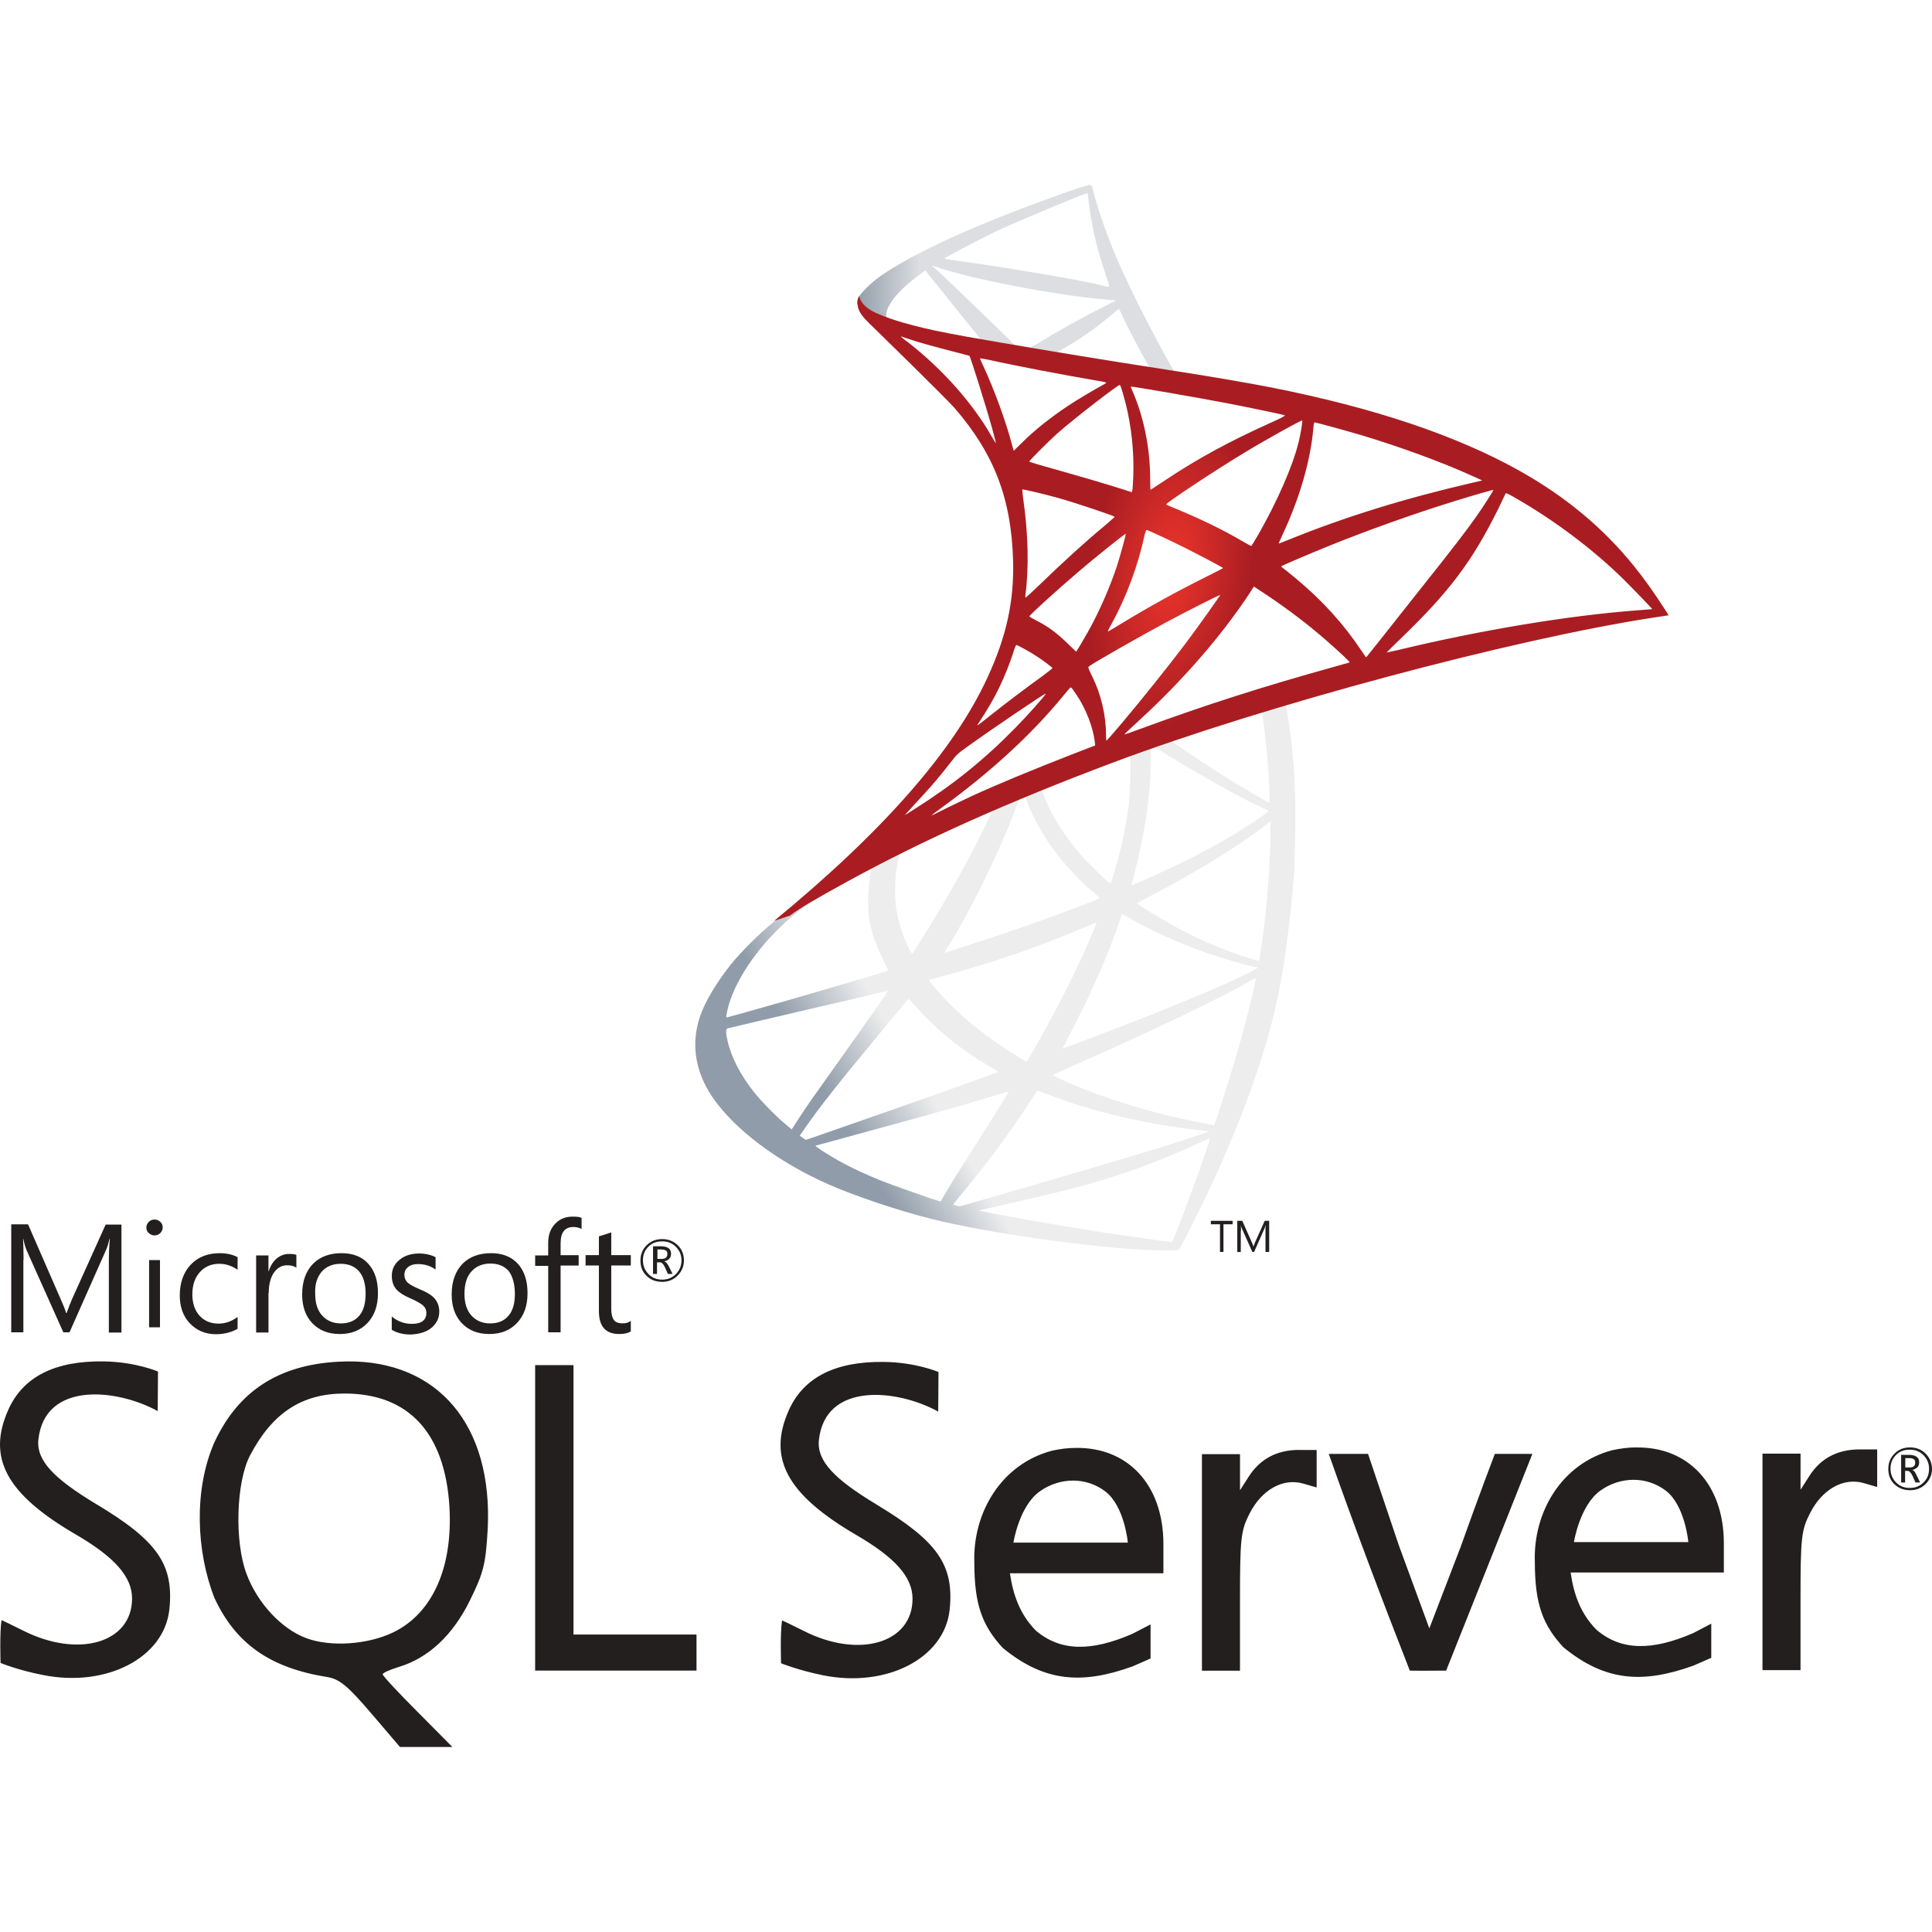
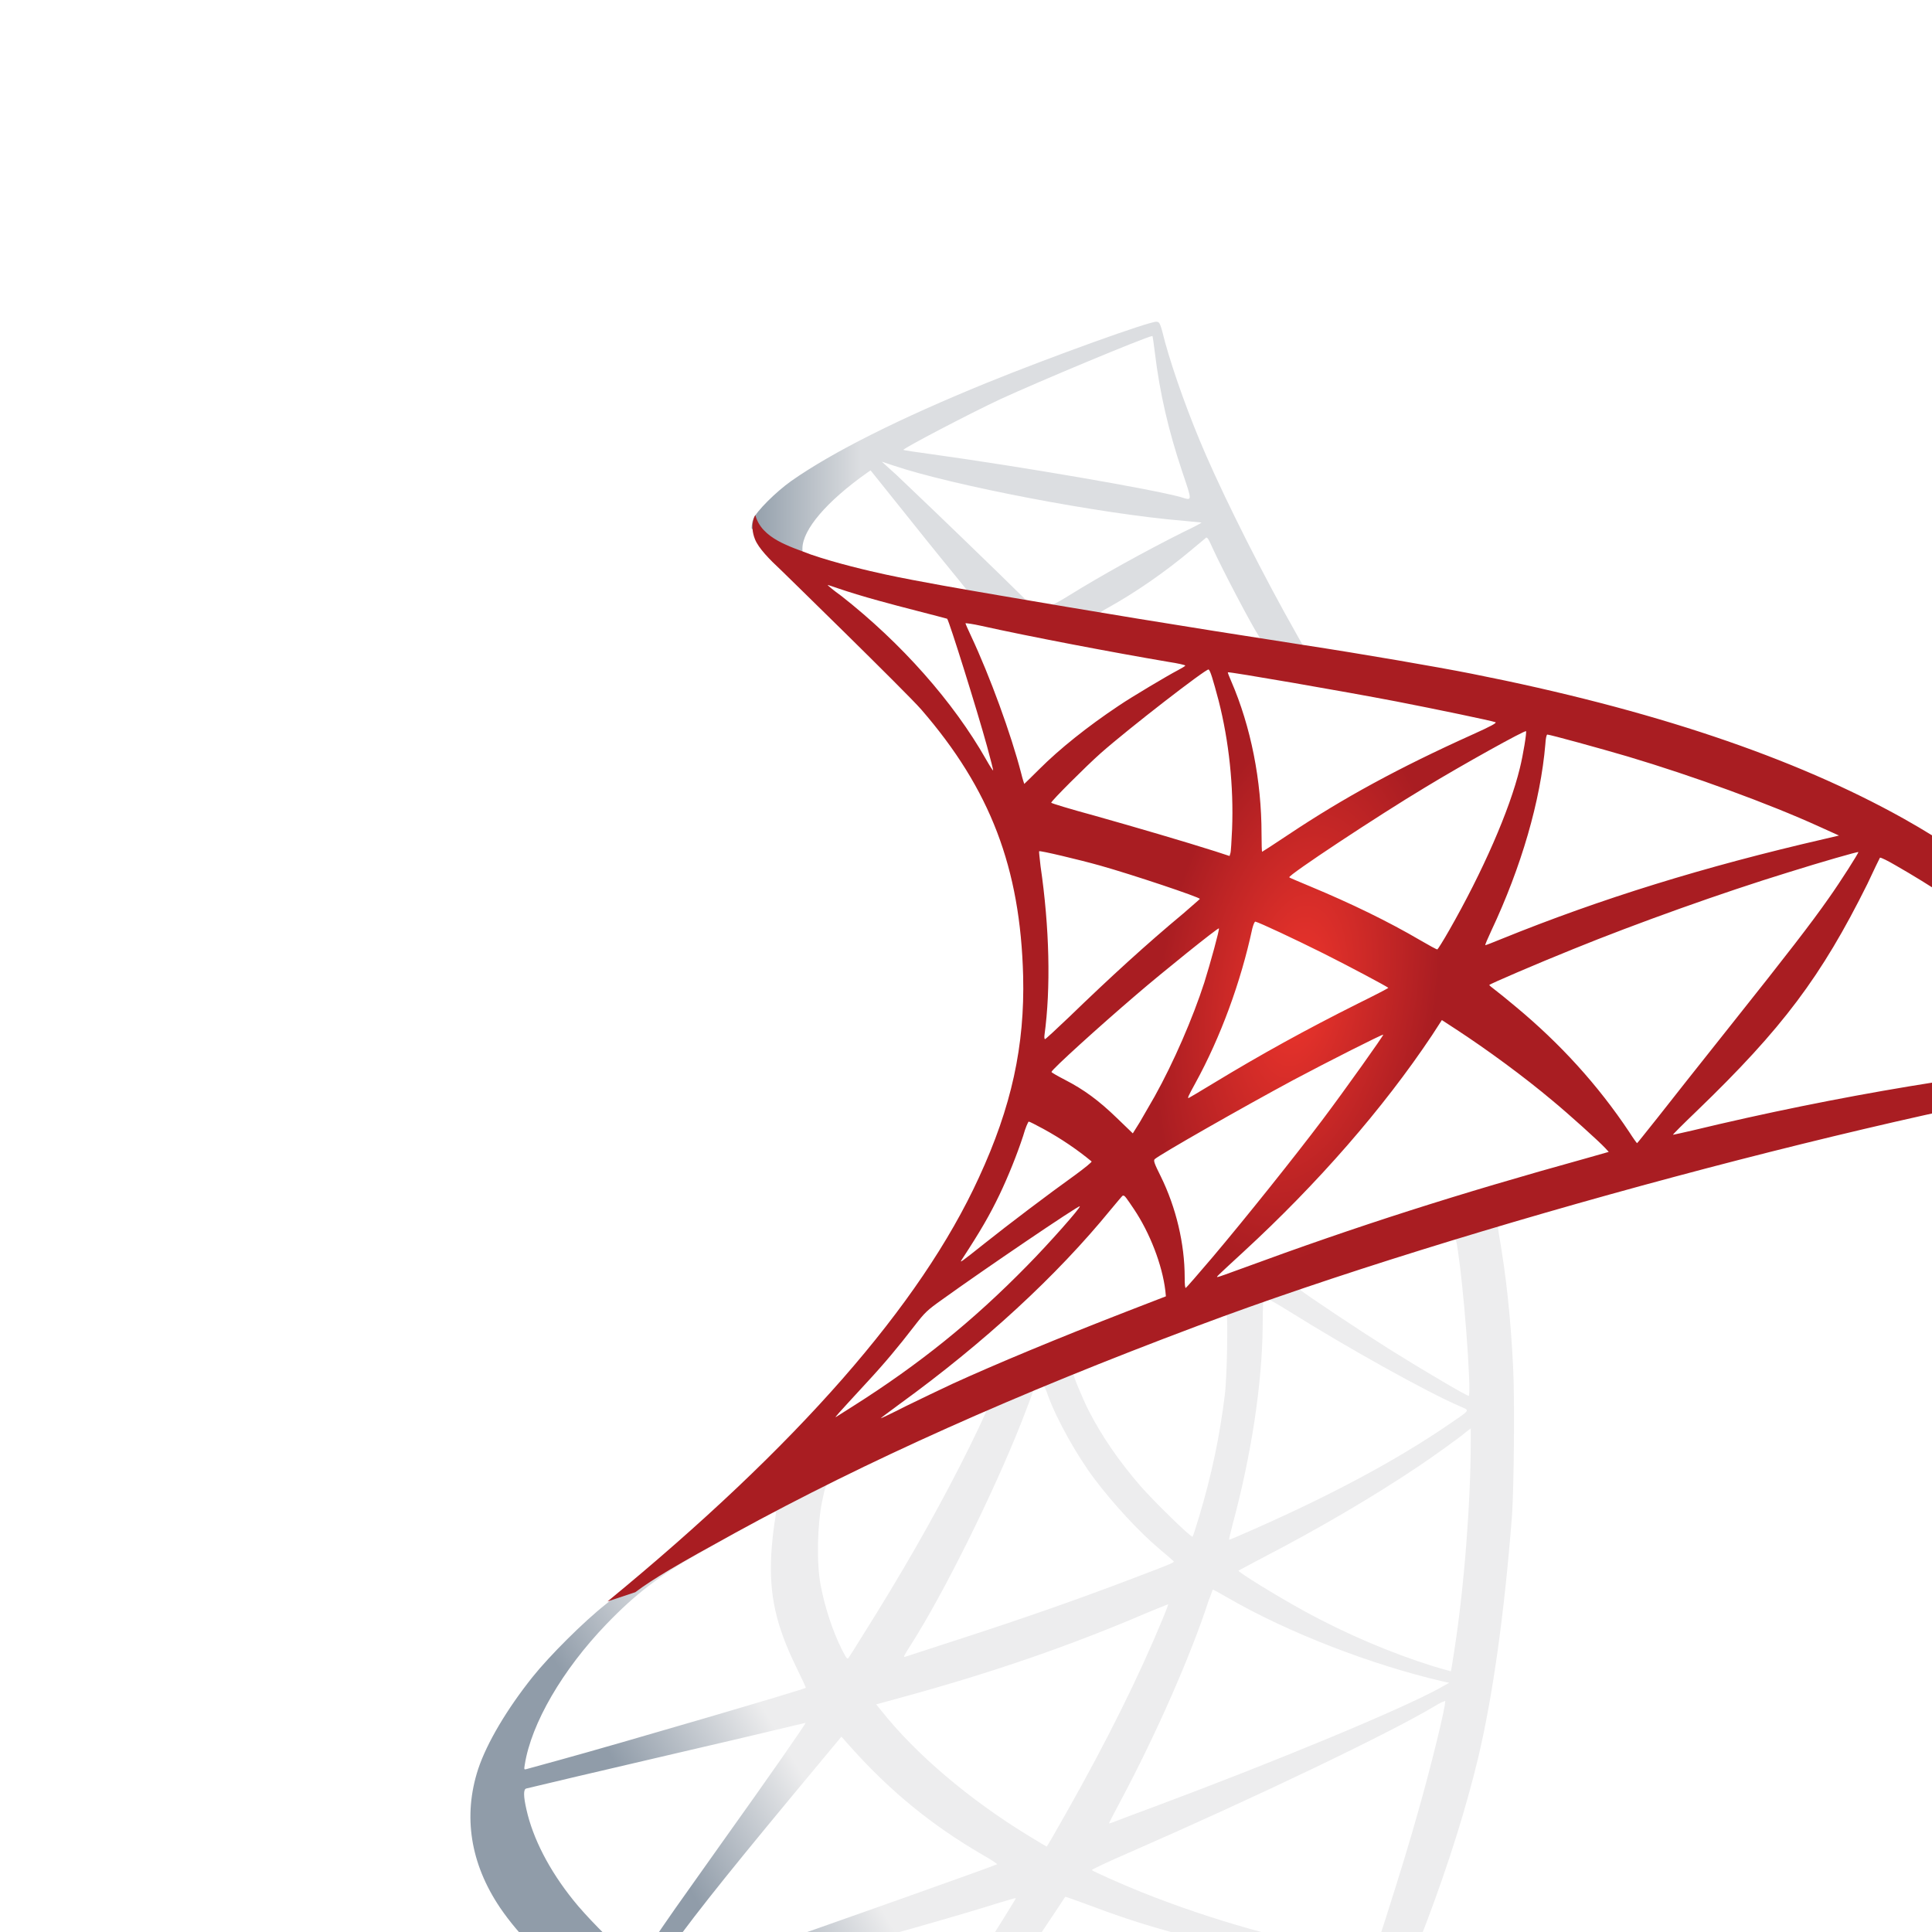
- <svg xmlns="http://www.w3.org/2000/svg" width="800px" height="800px" viewBox="0 -141.54 1478.201 1478.201">
+ <svg xmlns="http://www.w3.org/2000/svg" width="800px" height="800px" viewBox="350 -141.54 800 850">
  <g transform="matrix(.569 0 0 .569 199.451 -82.735)">
    <linearGradient id="a" gradientUnits="userSpaceOnUse" x1="-2901.952" y1="923.573" x2="-2061.249" y2="1420.331" gradientTransform="matrix(.1234 0 0 -.1234 1158.33 1550.273)">
      <stop offset="0" stop-color="#909ca9" />
      <stop offset="1" stop-color="#ededee" />
    </linearGradient>
    <path fill="url(#a)" d="M1410.773 814.195l-286.9 93.683-249.599 110.161-69.829 18.435c-17.784 16.916-36.431 34.049-56.599 51.397-22.119 19.082-42.72 36.433-58.553 49.008-17.564 13.88-43.587 39.902-56.814 56.38-19.735 24.721-35.348 50.96-42.071 71.13-11.928 36.433-6.07 73.297 16.916 107.346 29.492 43.369 88.261 87.606 156.785 117.749 34.916 15.4 93.683 35.132 137.92 46.19 73.512 18.651 215.771 38.819 294.054 41.857 15.828.65 37.082.65 37.947 0 1.737-1.088 13.881-24.289 27.979-53.129 48.142-98.238 82.838-190.402 101.703-269.119 11.276-47.706 20.166-111.246 26.019-186.492 1.521-21.036 2.169-91.514.868-115.37-1.953-39.033-5.423-70.692-10.84-101.703-.868-4.555-1.088-8.676-.652-8.892.865-.65 3.467-1.517 38.815-11.712l-7.153-16.912v-.005h.004zm-65.49 38.386c2.602 0 9.539 66.573 11.273 108.646.436 8.89.216 14.745-.216 14.745-1.733 0-36.649-20.599-61.583-36.212-21.687-13.663-62.888-40.988-69.393-46.192-2.173-1.517-1.957-1.733 15.828-7.807 30.14-10.194 101.706-33.18 104.091-33.18zm-146.161 48.143c1.953 0 6.937 2.816 18.865 10.191 44.671 27.974 105.393 61.805 131.415 73.083 8.022 3.469 8.887 2.166-9.542 14.746-39.468 26.889-88.697 53.344-148.983 80.018-10.624 4.771-19.514 8.456-19.73 8.456-.432 0 .865-5.418 2.598-11.925 14.53-54.001 22.772-108.647 23.208-152.452.216-21.687.216-21.687 2.169-22.334-.436.217-.22.217 0 .217zm-30.142 11.492c1.297 1.299.432 49.877-1.304 63.104-3.903 31.662-9.975 61.153-19.947 94.335-2.386 8.018-4.558 14.745-4.987 15.177-.872 1.083-30.581-27.975-40.339-39.251-16.916-19.518-30.141-39.035-39.9-58.117-4.988-9.759-12.793-28.84-12.144-29.492 3.469-2.385 117.753-46.622 118.621-45.756zm-141.826 55.731c.216 0 .432 0 .652.216.432.434 1.953 3.905 3.254 7.807 6.937 18.867 22.548 46.624 35.997 64.407 14.746 19.518 34.048 40.334 50.091 53.996 5.207 4.337 9.975 8.456 10.624 9.108 1.304 1.302 1.737 1.083-33.612 14.53-40.981 15.613-85.656 31.226-136.835 47.706a6825.474 6825.474 0 0 0-36.643 11.928c-1.955.652-1.303-.434 4.335-9.323 25.371-39.686 63.97-117.536 85.657-172.618 3.687-9.542 7.373-19.082 8.025-21.251.868-3.038 1.95-4.121 4.768-5.64 1.518-.43 3.038-.866 3.687-.866zm-43.367 17.999c.649.436-10.411 23.637-21.254 44.889-21.036 40.985-44.022 81.323-74.815 130.331-5.204 8.456-10.19 16.265-10.842 17.132-1.083 1.519-1.519 1.083-4.988-5.638-7.373-14.53-13.447-33.181-16.699-50.313-3.254-16.916-2.602-46.406 1.086-64.621 2.816-13.444 2.602-13.227 9.107-16.481 27.757-14.095 117.537-56.166 118.405-55.299zm374.073 15.182v9.107c0 48.359-5.204 114.716-12.797 163.077-1.301 8.456-2.389 15.393-2.602 15.613 0 0-6.288-1.733-13.661-3.905-32.527-10.193-67.875-25.156-99.754-42.718-21.038-11.494-51.612-30.363-50.743-31.231.213-.215 9.323-4.986 19.947-10.625 42.509-22.118 83.274-45.972 118.622-69.609 13.229-8.892 33.176-23.202 37.518-27.107l3.47-2.602zm-537.802 64.185c.867 0 .65 1.735-.651 9.542-.868 5.64-1.951 16.049-2.382 23.202-1.739 31.662 3.469 55.084 19.082 87.177 4.337 8.892 7.809 16.265 7.589 16.48-1.519 1.303-145.074 43.375-190.183 55.734-13.444 3.685-25.152 6.939-26.024 7.153-1.515.436-1.733.22-1.083-3.47 4.987-31.875 29.276-73.512 63.104-108.644 22.554-23.419 40.554-37.08 71.347-54.648 22.119-12.575 56.165-31.439 58.767-32.309.002-.217.218-.217.434-.217zm338.295 60.503c.216-.216 5.42 2.605 11.708 6.29 46.408 26.891 111.03 51.83 166.108 64.623l4.991 1.086-6.941 3.899c-28.84 16.049-123.606 55.515-220.538 91.732-14.098 5.202-27.975 10.409-30.581 11.492-2.602 1.083-4.988 1.735-4.988 1.519 0-.22 3.906-7.809 8.89-17.132 27.107-50.744 54.433-112.547 68.311-155.485 1.739-4.12 2.82-7.805 3.04-8.024zm-34.48 11.278c.22.221-1.517 4.771-3.687 9.975-18.865 45.756-43.59 95.636-75.249 151.583-8.022 14.314-14.746 25.808-14.966 25.808-.213 0-6.721-3.906-14.527-8.676-45.976-28.192-86.743-62.888-113.414-96.501l-3.905-4.771 19.732-5.422c70.696-19.298 130.762-40.116 190.4-65.704 8.459-3.471 15.4-6.292 15.616-6.292zm214.253 74.815s.217.217 0 0c.216 4.988-10.844 49.661-19.953 81.969-7.589 27.107-14.098 48.361-26.022 85.874-5.204 16.485-9.755 30.143-9.975 30.143-.216 0-1.517-.216-2.818-.647-64.405-11.714-122.089-27.977-176.303-49.661-15.182-6.074-36.866-15.833-38.167-16.916-.432-.438 12.58-6.506 29.06-13.663 98.669-43.154 201.024-92.164 236.153-113.196 4.119-2.603 7.373-3.903 8.025-3.903zm-494.646 16.916c.434.432-27.107 40.118-65.709 94.114-13.444 18.867-29.057 40.985-34.911 49.225-5.856 8.241-14.746 21.253-19.734 29.06l-9.112 14.096-9.759-8.24c-11.494-9.544-31.442-29.927-40.333-41.204-18.651-23.201-31.226-47.706-36.214-70.04-2.386-10.411-2.386-15.618-.22-16.265 3.252-.867 61.153-14.53 115.37-27.11 30.143-6.937 65.054-15.177 77.632-18.213 12.579-3.041 22.774-5.423 22.99-5.423zm27.756 10.626l6.937 7.806c31.231 34.914 63.108 60.724 101.708 83.272 6.941 3.906 12.144 7.373 11.708 7.594-1.514 1.083-134.016 48.136-195.385 69.389-34.478 12.143-62.888 21.901-63.102 21.901-.216 0-2.169-1.299-4.341-2.818l-3.901-2.82 6.288-9.106c20.383-29.493 45.976-61.803 101.707-129.028l38.381-46.19zm173.053 123.822c.213-.215 9.755 3.252 21.464 7.594 28.195 10.624 50.527 17.345 80.456 24.936 36.866 9.326 90.211 18.434 121.657 21.035 4.771.432 7.373.868 6.505 1.519-1.521.868-33.395 11.494-56.816 18.867-37.302 11.708-151.149 45.32-243.962 71.995-17.132 4.987-31.879 9.108-32.746 9.323-2.166.436-9.325-1.519-9.325-2.386 0-.431 5.204-7.153 11.494-14.527 31.225-37.3 62.238-78.935 88.044-118.403 7.154-10.846 13.229-19.736 13.229-19.953zm-38.17 1.087c.216.216-15.179 24.936-42.066 67.439-11.496 17.999-24.291 38.383-28.846 45.54-4.337 6.939-10.842 17.784-14.527 23.854l-6.29 11.061-3.252-.868c-7.809-2.169-62.672-21.471-77.202-27.325-18-7.157-36.649-15.829-50.529-23.202-17.346-9.326-39.03-23.206-37.297-23.637.433-.216 30.143-8.243 65.922-17.999 94.984-25.809 147.678-40.77 182.161-51.612 6.29-1.952 11.71-3.471 11.926-3.251zm269.985 63.318h.216c.868 2.171-34.26 99.755-47.06 130.547-2.815 6.939-3.896 8.677-5.417 8.456-3.687-.213-54.646-7.37-85.66-11.925-53.994-8.24-144.641-24.073-167.409-29.275l-5.204-1.083 32.307-7.378c69.396-15.613 102.791-24.069 136.619-34.478 42.722-13.011 85.011-29.276 127.729-49.225 6.722-3.037 12.361-5.422 13.879-5.639z" />
    <linearGradient id="b" gradientUnits="userSpaceOnUse" x1="-2882.7" y1="10288.81" x2="-2206.249" y2="10288.81" gradientTransform="matrix(.1234 0 0 -.1234 1158.33 1550.273)">
      <stop offset="0" stop-color="#939fab" />
      <stop offset="1" stop-color="#dcdee1" />
    </linearGradient>
    <path fill="url(#b)" d="M1114.983 145.414c-4.771-.647-81.757 27.11-131.415 47.275-67.01 27.327-119.052 53.351-151.148 75.899-11.925 8.461-26.891 23.422-29.273 29.276-.867 2.169-1.303 4.771-1.303 7.373l29.06 27.541 69.175 22.119 164.594 29.493 188.228 32.312 1.953-16.264c-.649 0-1.085-.216-1.73-.216l-24.728-3.905-4.984-8.89c-25.59-45.107-53.781-101.056-70.261-138.789-12.793-29.276-24.938-63.102-31.662-87.391-3.687-14.746-4.119-15.613-6.501-15.829v-.005h-.005zm-3.474 11.063h.223c.213.214 1.081 6.29 1.95 13.442 3.683 30.364 10.411 59.635 21.035 91.297 8.022 23.855 8.022 22.555-1.301 19.734-22.119-6.07-121.221-23.202-193-33.177-11.494-1.519-21.253-3.036-21.253-3.252-.867-.867 51.827-28.41 75.031-39.25 29.709-13.665 111.246-47.711 117.315-48.794zm-209.047 97.15l8.461 2.816c45.97 15.616 161.551 37.736 225.31 42.94 7.154.651 13.229 1.303 13.442 1.303.216.216-5.852 3.469-13.661 7.154-30.79 15.397-64.621 34.264-88.042 48.794-6.937 4.335-13.229 7.807-14.094 7.807-.868 0-5.42-.868-10.191-1.519l-8.674-1.303-21.683-21.253c-38.167-37.08-68.094-65.704-79.588-76.549l-11.28-10.19zm-8.671 6.721l30.576 38.168c16.696 21.035 33.611 41.635 37.301 46.187 3.683 4.557 6.721 8.245 6.505 8.461-.868.65-44.236-7.809-67.226-13.011-23.637-5.423-33.395-8.025-47.924-12.577l-11.928-3.905v-3.038c.216-14.53 18.651-36.214 49.877-58.331l2.819-1.954zm259.791 52.046c.869 0 1.95 1.951 4.552 7.806 7.373 16.263 30.364 60.07 35.997 68.526 1.74 2.822 4.771 3.038-25.802-1.95-73.512-11.93-97.152-15.829-97.152-16.263 0-.216 2.169-1.735 4.988-3.254 22.771-12.575 45.756-28.624 66.142-45.756 4.988-4.121 9.542-8.024 10.407-8.676.216-.433.652-.649.868-.433z" />
    <radialGradient id="c" cx="-14217.448" cy="7277.705" r="898.12" gradientTransform="matrix(-.1185 -.0178 -.036 .237 -198.955 -1314.415)" gradientUnits="userSpaceOnUse">
      <stop offset="0" stop-color="#ee352c" />
      <stop offset="1" stop-color="#a91d22" />
    </radialGradient>
    <path fill="url(#c)" d="M804.66 294.828s-4.768 7.593-.215 18.87c2.822 6.937 11.061 15.393 20.384 24.069 0 0 96.5 94.114 108.211 107.561 53.344 61.585 76.549 122.305 78.718 206.012 1.301 53.78-8.894 101.054-34.264 155.919-45.106 98.453-140.307 207.098-287.117 327.67l21.472-7.157c13.878-10.411 32.745-21.467 76.982-45.756 102.137-55.952 217.071-107.346 358.028-160.258 202.971-76.335 536.715-165.681 726.676-194.736l19.737-3.038-3.038-4.771c-17.345-26.891-29.276-43.587-43.59-61.369-41.633-51.612-92.157-93.463-153.964-128.161-85.007-47.489-194.956-84.571-334.173-112.112-26.239-5.207-83.923-15.181-130.763-22.337-99.321-15.393-163.51-26.021-234.203-38.165-25.37-4.339-63.323-10.843-88.478-16.263-13.011-2.822-37.947-8.676-57.464-15.398-15.613-6.075-38.168-12.147-42.939-30.58zm55.952 54.216c.214-.214 3.683 1.083 8.24 2.602 8.24 2.816 18.865 6.07 31.446 9.542a1599.47 1599.47 0 0 0 28.624 7.589c13.011 3.251 23.852 6.288 24.068 6.288 1.521 1.519 23.424 71.558 30.797 98.449 2.815 10.195 4.988 18.867 4.771 18.867-.223.22-2.605-3.469-5.423-8.456-25.373-44.673-65.491-89.995-111.899-126.428-6.069-4.333-10.624-8.237-10.624-8.453zm106.692 29.492c1.085 0 5.856.651 11.708 1.951 36.866 8.24 103.008 20.818 145.293 27.975 7.157 1.083 12.797 2.387 12.797 2.818 0 .436-2.605 1.951-5.859 3.688-7.153 3.685-35.997 20.815-45.536 27.322-24.073 16.047-45.756 33.395-61.371 49.008-6.288 6.29-11.712 11.494-11.712 11.494s-1.297-3.685-2.386-8.242c-7.802-30.143-24.069-74.816-38.815-106.258-2.386-4.986-4.339-9.541-4.339-9.973 0 .433 0 .217.22.217zm187.795 35.781c1.301.432 3.47 7.806 7.806 24.069 8.025 31.446 11.712 66.576 10.411 99.321-.436 9.108-.868 17.564-1.304 18.651l-.649 2.166-11.276-3.685c-23.204-7.373-60.935-18.435-93.245-27.541-18.436-4.988-33.395-9.542-33.395-9.975 0-1.303 26.891-28.192 38.383-38.383 21.898-19.303 81.316-65.275 83.269-64.623zm14.963 2.166c.652-.647 89.779 14.746 130.331 22.554 30.145 5.854 73.948 14.963 76.549 16.049 1.301.432-3.254 3.034-17.784 9.539-57.248 25.808-99.754 49.008-142.036 77.202-11.06 7.373-20.386 13.444-20.602 13.444-.216 0-.433-6.287-.433-13.878 0-41.201-8.241-82.838-23.424-117.968-1.517-3.47-2.818-6.722-2.601-6.942zm230.516 45.542c.652.65-2.169 18.217-4.771 28.624-7.806 32.312-28.84 80.24-54.643 125.343-4.558 8.024-8.677 14.53-9.114 14.746-.429.216-6.285-3.038-13.009-6.941-25.154-14.746-53.778-28.624-85.007-41.637-8.671-3.685-16.263-6.723-16.48-7.153-1.521-1.303 68.308-47.493 105.174-69.612 29.276-17.781 76.982-44.239 77.85-43.37zm16.48 2.601c1.953 0 41.421 10.844 62.019 16.916 50.963 15.181 109.512 36.648 147.679 53.996l15.828 7.159-11.056 2.6c-93.245 21.467-173.049 46.192-250.034 77.418-6.289 2.602-11.928 4.771-12.357 4.771-.436 0 1.733-4.987 4.552-11.061 23.204-49.225 38.167-100.62 41.85-144.427.221-4.121.867-7.372 1.519-7.372zm-392.938 90.213c.649-.652 30.793 6.506 47.057 11.056 24.721 6.942 77.198 24.505 77.198 25.808 0 .216-5.853 5.204-12.79 11.278-28.408 23.637-55.734 48.572-88.481 80.234-9.759 9.328-17.997 16.917-18.429 16.917-.436 0-.649-1.304-.436-3.038 4.987-36.433 3.906-83.272-3.034-130.763-.653-6.074-1.302-11.276-1.085-11.492zm633.433.652c.429.431-13.881 22.984-22.988 35.777-13.009 18.649-32.098 43.375-75.252 97.588-22.765 28.622-48.358 60.936-56.812 71.778-8.678 10.842-15.831 19.948-16.051 19.948-.216 0-3.031-3.901-6.069-8.671-24.289-36.433-53.349-68.311-87.829-96.935-6.505-5.423-13.658-11.278-16.044-13.013-2.386-1.734-4.339-3.469-4.339-3.685 0-.649 36.862-16.483 64.841-27.757 49.01-19.952 115.794-43.805 165.892-59.203 26.24-8.239 54.215-16.263 54.651-15.827zm16.696 4.334c.865-.215 6.072 2.387 12.361 6.07 52.697 30.143 104.305 68.962 145.077 108.864 11.492 11.278 39.9 40.77 39.464 40.986 0 0-9.975.867-21.683 1.733-91.296 6.942-208.178 26.239-320.511 53.345-7.589 1.733-14.31 3.252-14.746 3.252-.429 0 8.025-8.456 18.653-18.647 65.922-63.538 96.067-103.656 131.628-175.22 4.986-10.623 9.325-19.731 9.757-20.383-.216 0-.216 0 0 0zm-482.936 49.446c3.038.647 31.229 13.88 52.48 24.503 19.517 9.755 48.794 25.372 50.311 26.671.216.216-10.195 5.638-22.984 11.928-40.772 20.384-75.684 39.682-112.118 61.802-10.408 6.29-19.082 11.497-19.298 11.497-.868 0-.652-.872 5.204-11.497 19.518-35.561 35.129-78.065 44.023-119.486.864-3.252 1.733-5.418 2.382-5.418zm-28.192 5.202c.652.652-6.721 27.323-11.273 41.853-8.894 27.541-23.856 62.02-38.383 88.043-3.474 6.069-8.677 14.961-11.496 19.948l-5.42 8.674-12.144-11.707c-14.094-13.663-25.59-22.12-40.333-29.712-5.859-3.033-10.411-5.638-10.411-6.069 0-1.735 37.082-35.347 65.49-59.635 20.383-17.566 63.321-52.045 63.97-51.395zm172.404 70.913l10.627 6.937c24.282 15.833 52.906 36.866 74.813 55.298 12.357 10.19 36.21 31.662 40.985 36.866l2.598 2.822-17.561 4.986c-99.321 27.538-176.087 52.043-265.649 85.007-9.975 3.685-18.433 6.721-19.085 6.721-1.297 0-2.385 1.083 19.954-19.519 57.251-52.691 107.992-110.812 145.726-167.411l7.592-11.707zm-45.324 11.276c.432.432-29.276 42.284-47.06 65.922-21.251 28.192-58.985 75.465-85.007 106.256-10.84 12.797-20.163 23.422-20.599 23.64-.652.216-.868-3.036-.868-8.024 0-26.242-6.721-54.216-18.433-78.068-4.988-9.975-5.856-12.361-4.768-13.444 4.119-3.688 67.223-39.686 107.123-61.153 26.89-14.312 68.956-35.563 69.612-35.129zm-274.107 67.225c.652 0 5.64 2.6 11.279 5.638 13.878 7.589 26.239 16.046 37.298 25.156.432.432-5.204 4.988-12.577 10.406-20.602 14.746-51.828 38.385-70.041 52.915-19.088 15.18-19.734 15.613-17.568 12.361 14.314-21.903 21.467-34.264 29.06-50.093 6.721-14.094 13.442-30.793 18.213-45.323 1.734-6.289 3.904-11.06 4.336-11.06zm73.083 57.248c1.081-.214 2.386 1.735 8.238 10.411 12.361 18.429 21.903 43.154 24.292 63.104l.429 4.339-29.705 11.494c-53.133 20.599-102.139 40.985-135.322 56.162-9.322 4.339-25.587 12.144-36.211 17.352-10.627 5.418-19.301 9.539-19.301 9.323s6.721-5.204 14.961-11.278c64.844-47.055 121.007-98.669 163.076-150.279 4.555-5.423 8.677-10.411 9.107-10.627l.436-.001zm-33.612 8.242c.868.867-23.853 28.84-40.768 45.971-41.853 42.723-83.273 76.12-134.669 108.649-6.505 4.119-12.359 7.804-13.011 8.24-1.519.867.432-1.303 22.986-25.808 14.314-15.397 25.155-28.408 37.516-44.453 8.24-10.624 9.759-12.143 21.688-20.604 31.878-22.987 105.39-72.864 106.258-71.995z" />
  </g>
-   <path fill="#231F1F" d="M265.747 900.102c-2.276 0-4.553.217-6.809.217-45.975 2.45-76.983 22.683-95.113 62.195-15.506 35.735-13.813 82.446.174 118.4 16.265 35.131 42.547 53.672 86.416 60.675 9.282 1.52 15.506 6.616 33.483 27.606l22.12 25.915h40.118l-26.676-26.892c-14.746-14.745-26.673-27.584-26.673-28.712 0-1.127 5.641-3.599 12.469-5.68 22.51-6.812 41.203-24.202 54.279-50.854 10.583-21.402 12.102-28.018 13.619-54.646 3.969-79.26-37.82-128.813-107.409-128.247l.002.023zm35.173 207.27c-19.517 9.453-47.857 11.34-66.356 4.553-19.127-7.025-37.646-26.889-45.975-49.377-9.259-24.591-7.937-69.956 2.646-90.386 17.023-32.528 39.534-47.49 72.43-47.49 48.792 0 76.549 29.884 80.171 86.048 2.863 46.885-12.838 82.058-42.895 96.632l-.021.02zm693.025-139.568c-16.828 0-29.709 6.811-38.385 20.231l-6.809 10.627v-27.628h-29.123v165.678h29.104v-52.956c0-48.424.604-54.084 7.371-67.335 9.326-18.172 25.371-27.234 40.879-22.897l10.408 3.036v-28.712h-13.445v-.044zm-171.098-1.519c-5.705 0-11.756.76-17.781 2.084-38.971 10.19-60.938 47.489-59.594 85.873 0 32.139 6.244 48.206 21.752 65.057 31.77 26.065 60.502 28.146 99.275 14.161 6.615-2.819 13.814-6.072 13.814-6.072v-26.065l-13.814 7.156c-31.379 13.661-55.016 13.661-73.949-2.43-12.076-12.296-17.391-27.042-19.84-43.868h117.426v-22.339c0-45.539-27.41-74.294-67.313-73.557h.024zm-47.492 72.647s4.338-28.407 20.428-39.554c7.744-5.466 16.633-8.11 25.328-8.11 8.719 0 17.414 2.818 24.592 8.306 14.748 11.341 17.219 39.143 17.219 39.143h-87.566v.215h-.001zm-702.111-29.881c-31.573-19.128-45.582-32.921-43.869-49.185 4.9-44.997 60.503-38.773 91.295-21.749l.219-30.272s-17.024-7.373-41.421-7.764c-37.429-.564-61.63 11.709-72.97 36.691-16.656 36.865-1.908 64.665 51.396 95.677 29.925 17.412 43.152 32.528 43.152 49.008 0 34.047-41.05 45.931-83.401 24.57-8.716-4.337-16.09-7.959-16.48-7.959-1.519 9.651-.736 32.745-.736 32.745s13.012 5.466 32.527 9.236c48.4 9.65 92.445-13.054 96.608-49.919 3.622-34.609-8.893-52.761-56.318-81.104l-.002.025zm1178.454-43.155c-5.682 0-11.711.78-18 2.103-38.924 10.192-60.85 47.492-59.354 85.876 0 32.095 6.225 48.011 21.729 64.838 31.771 26.089 60.504 28.191 99.473 14.184 6.592-2.818 13.77-6.026 13.77-6.026v-26.109l-13.791 7.197c-31.443 13.619-55.082 13.619-73.947-2.471-12.145-12.274-17.414-26.847-19.865-43.871h117.232v-22.336c0-45.321-27.412-74.099-67.313-73.339l.066-.046zm-47.492 72.646s4.381-28.365 20.449-39.729c7.721-5.485 16.611-8.132 25.307-8.132 8.674 0 17.414 2.819 24.594 8.327 14.746 11.342 17.219 39.338 17.219 39.338h-87.545l-.024.196zm-533.809-29.123c-31.573-19.083-45.54-32.92-43.848-49.185 4.9-45.02 60.504-38.773 91.296-21.749l.218-30.272s-17.024-7.374-41.421-7.722c-37.429-.563-61.63 11.711-72.991 36.692-16.633 36.864-1.692 64.666 51.437 95.677 29.884 17.393 43.111 32.312 43.111 48.792 0 34.047-41.029 46.126-83.381 24.569-8.674-4.337-16.046-7.916-16.48-7.916-1.519 9.649-.736 32.746-.736 32.746s12.858 5.27 32.31 9.237c48.445 9.672 92.51-13.012 96.653-49.877 3.6-34.437-8.891-52.587-56.167-80.952v-.04zm752.421-42.005c-16.828 0-29.859 6.829-38.383 20.254l-6.811 10.582v-27.583h-29.123V1136.3h29.102v-52.954c0-48.403.584-54.085 7.375-67.313 9.324-18.15 25.369-27.235 40.875-22.878l10.408 3.035v-28.775h-13.443zm-984.021 41.05V902.941h-29.361v233.728h123.478v-27.604h-94.116v-100.601zm679.015 32.896l-24.201 62.975-23.27-63.322-23.637-70.173h-30.055c19.475 55.212 40.658 111.376 62.02 165.829 9.26.216 18.541 0 27.799 0l32.682-82.058 33.287-83.75h-28.732s-12.688 33.266-25.914 70.521l.021-.022zM506.455 839.251c4.728 0 8.674-1.516 11.927-4.769 3.208-3.211 4.9-6.984 4.9-11.711 0-4.728-1.692-8.675-4.9-11.711-3.253-3.035-7.005-4.555-11.711-4.555-4.769 0-8.717 1.52-11.927 4.728-3.252 3.211-4.727 7.158-4.727 11.712 0 4.771 1.519 8.716 4.727 11.711 3.037 3.034 6.984 4.553 11.711 4.553v.042zm-10.408-26.889c2.818-2.818 6.245-4.121 10.625-4.121 4.121 0 7.548 1.303 10.411 4.121 2.819 2.819 4.337 6.245 4.337 10.409 0 4.163-1.518 7.764-4.337 10.582-2.862 2.817-6.29 4.163-10.411 4.163-4.185 0-7.59-1.301-10.408-4.163-2.819-2.818-4.337-6.419-4.337-10.582 0-4.164 1.301-7.589 4.12-10.409zm7.003 11.928h1.908c1.346 0 2.668 1.3 3.795 3.773l2.279 5.116h3.577l-2.818-5.683c-1.149-2.275-2.276-3.598-3.6-3.969 1.67-.39 2.992-.953 3.947-2.082.952-.974 1.3-2.298 1.3-3.795 0-1.734-.542-3.034-1.69-3.989-1.302-1.084-3.384-1.669-6.074-1.669h-6.026v21.187h3.035v-8.891l.367.002zm0-9.846h2.647c1.908 0 3.253.39 3.99.953.716.564.911 1.303.911 2.646 0 2.45-1.52 3.601-4.337 3.601h-3.252v-7.2h.041zm-485.018 7.958c0-7.373-.216-12.858-.39-16.09h.174c.758 3.814 1.691 6.657 2.45 8.543l28.19 62.975h4.728l28.19-63.538c.761-1.733 1.52-4.337 2.452-7.959h.216c-.563 6.29-.758 11.754-.758 16.112v55.581h9.648v-82.622h-12.1L54.919 852.87c-.955 2.276-2.278 5.683-3.969 10.193h-.392c-.563-2.234-1.886-5.639-3.772-9.803l-25.33-58.053H8.598v82.621h9.281v-55.385l.153-.041zm96.045.154h8.329v51.458h-8.329v-51.458zm4.164-18.868c1.736 0 3.21-.587 4.337-1.734 1.15-1.129 1.91-2.603 1.91-4.337 0-1.692-.565-3.211-1.887-4.337-1.171-1.15-2.668-1.737-4.381-1.737-1.69 0-3.208.587-4.338 1.737-1.146 1.126-1.907 2.645-1.907 4.337 0 1.887.586 3.208 1.907 4.337 1.304 1.147 2.647 1.734 4.338 1.734h.021zm63.54 71.455v-9.066c-4.555 3.405-9.456 5.098-14.53 5.098-6.07 0-10.995-2.081-14.595-6.07-3.577-3.947-5.485-9.436-5.485-16.266 0-7.156 1.908-12.84 5.854-17.177 3.795-4.163 8.719-6.245 14.748-6.245 4.922 0 9.647 1.52 14.009 4.557v-9.65c-3.968-2.082-8.5-3.037-13.619-3.037-9.456 0-16.827 3.037-22.335 8.894-5.466 5.854-8.285 13.813-8.285 23.42 0 8.543 2.45 15.722 7.548 21.209 5.312 5.637 12.102 8.5 20.428 8.5 6.438-.178 11.707-1.523 16.262-4.167zm23.831-27.433c0-6.788 1.518-12.273 4.337-16.049 2.647-3.403 5.855-5.116 9.65-5.116 3.21 0 5.486.585 7.155 1.908v-9.846c-1.3-.563-3.187-.758-5.637-.758-3.405 0-6.439 1.146-9.107 3.253-2.819 2.231-5.074 5.638-6.397 9.975h-.216v-12.08h-9.433v58.985h9.454V847.71h.194zm54.279 31.443c8.892 0 16.048-2.863 21.36-8.543 5.29-5.641 7.936-13.229 7.936-22.686 0-9.647-2.427-17.021-7.372-22.51-4.9-5.483-11.711-8.132-20.603-8.132s-16.048 2.647-21.36 7.764c-5.681 5.641-8.674 13.599-8.674 23.813 0 8.891 2.429 16.265 7.548 21.751 5.29 5.68 12.295 8.521 21.165 8.521v.022zm-13.445-48.055c3.6-3.795 8.329-5.683 14.182-5.683 6.074 0 10.627 1.888 14.01 5.683 3.404 3.969 5.097 9.63 5.097 17.197 0 7.198-1.519 12.859-4.729 16.654-3.208 3.969-7.936 6.071-14.183 6.071-6.071 0-10.777-2.104-14.377-6.071-3.577-3.99-5.291-9.456-5.291-16.654-.368-7.156 1.519-13.01 5.291-17.197zm84.141 42.916c3.599-3.208 5.509-7.155 5.509-12.102 0-4.337-1.52-7.936-4.338-10.777-2.3-2.275-5.854-4.337-10.994-6.419-4.556-1.906-7.374-3.6-8.893-4.923-1.517-1.517-2.45-3.402-2.45-6.071 0-2.45.955-4.337 2.821-5.855 1.908-1.516 4.337-2.253 7.59-2.253 5.096 0 9.454 1.343 13.443 4.185v-9.456c-3.816-1.906-7.958-2.817-12.686-2.817-6.071 0-11.189 1.671-14.964 4.899-3.969 3.212-5.854 7.375-5.854 12.274 0 4.337 1.3 7.938 3.771 10.582 2.082 2.256 5.641 4.556 10.583 6.614 4.729 2.083 7.938 3.968 9.65 5.485 1.691 1.52 2.45 3.405 2.45 5.641 0 5.506-3.772 8.349-11.146 8.349-5.682 0-10.776-1.866-15.333-5.638v10.189c4.121 2.475 9.066 3.601 14.53 3.601 7.005-.368 12.49-2.081 16.264-5.486l.047-.022zm45.019-56.73c-8.893 0-16.048 2.647-21.361 7.764-5.638 5.641-8.674 13.599-8.674 23.813 0 8.891 2.452 16.265 7.547 21.751 5.313 5.68 12.295 8.521 21.187 8.521 9.107 0 16.048-2.861 21.36-8.545 5.313-5.637 7.958-13.227 7.958-22.683 0-9.65-2.472-17.022-7.374-22.509-5.115-5.487-11.927-8.133-20.601-8.133l-.042.021zm18.345 31.012c0 7.198-1.518 12.859-4.727 16.654-3.21 3.969-7.938 6.071-14.184 6.071-6.074 0-10.778-2.104-14.379-6.071-3.577-3.99-5.29-9.456-5.29-16.654 0-7.59 1.888-13.444 5.683-17.393 3.576-3.773 8.306-5.682 14.182-5.682 5.854 0 10.561 1.907 13.964 5.682 3.037 4.163 4.729 9.824 4.729 17.393h.022zm25.547 29.513h9.433v-51.068h13.813v-7.938H428.93v-9.108c0-8.282 3.208-12.446 9.845-12.446 2.234 0 4.511.563 6.203 1.518v-8.521c-1.692-.759-3.969-.932-6.812-.932-5.095 0-9.258 1.519-12.664 4.727-3.969 3.773-6.071 8.674-6.071 15.312v9.672h-9.978v7.936h9.978v50.876l.067-.028zm38.75-16.091c0 11.538 5.098 17.414 15.506 17.414 3.774 0 6.614-.606 8.891-1.951v-8.11c-1.734 1.302-3.795 1.91-6.071 1.91-3.208 0-5.464-.762-6.788-2.475-1.345-1.689-2.103-4.554-2.103-8.501v-33.286h14.961v-7.938h-14.961v-17.39c-3.253 1.127-6.44 2.082-9.456 3.034v14.355h-10.192v7.938h10.192v34.979l.021.021zm1014.88 108.73c-3.209-3.034-7.004-4.553-11.709-4.553-4.77 0-8.719 1.519-11.928 4.771-3.209 3.188-4.729 7.155-4.729 11.711 0 4.728 1.52 8.675 4.705 11.709 3.211 3.036 7.156 4.556 11.928 4.556 4.705 0 8.674-1.52 11.928-4.729 3.188-3.253 4.879-7.004 4.879-11.709-.174-4.771-1.887-8.719-5.096-11.754l.022-.002zm-1.517 22.338c-2.82 2.818-6.246 4.119-10.41 4.119-4.119 0-7.545-1.301-10.408-4.119-2.818-2.863-4.338-6.441-4.338-10.627 0-4.121 1.301-7.545 4.164-10.408 2.818-2.817 6.225-4.121 10.582-4.121 4.121 0 7.549 1.304 10.41 4.121 2.818 2.863 4.336 6.287 4.336 10.408 0 4.382-1.301 7.764-4.336 10.627zm-8.502-9.651c1.691-.39 3.037-1.149 3.969-2.081.955-.977 1.303-2.301 1.303-3.815 0-1.692-.543-3.037-1.691-3.969-1.301-1.085-3.404-1.671-6.07-1.671h-6.029v21.164h3.037v-8.891h1.885c1.303 0 2.604 1.3 3.773 3.773l2.254 5.096h3.602l-2.818-5.683c-.977-2.472-2.105-3.601-3.252-3.97l.037.047zm-2.082-1.907h-3.252v-7.155h2.668c1.887 0 3.209.345 3.969.932.758.563.932 1.301.932 2.646 0 2.45-1.518 3.579-4.336 3.579l.019-.002zM933.443 816.353h2.646v-21.187h7.002v-2.646h-16.652v2.646h7.006v21.187h-.002zm16.047-15.917c0-2.062 0-3.753-.152-4.705.174 1.126.564 1.887.738 2.45l8.133 18.172h1.301l8.152-18.347c.219-.563.393-1.301.76-2.275-.174 1.887-.174 3.401-.174 4.553v16.048h2.82V792.52h-3.406l-7.371 16.438c-.174.587-.762 1.734-1.129 3.037h-.217c-.152-.761-.541-1.519-1.084-2.818l-7.373-16.655h-3.816v23.854h2.666v-15.917l.152-.023z" />
</svg>
